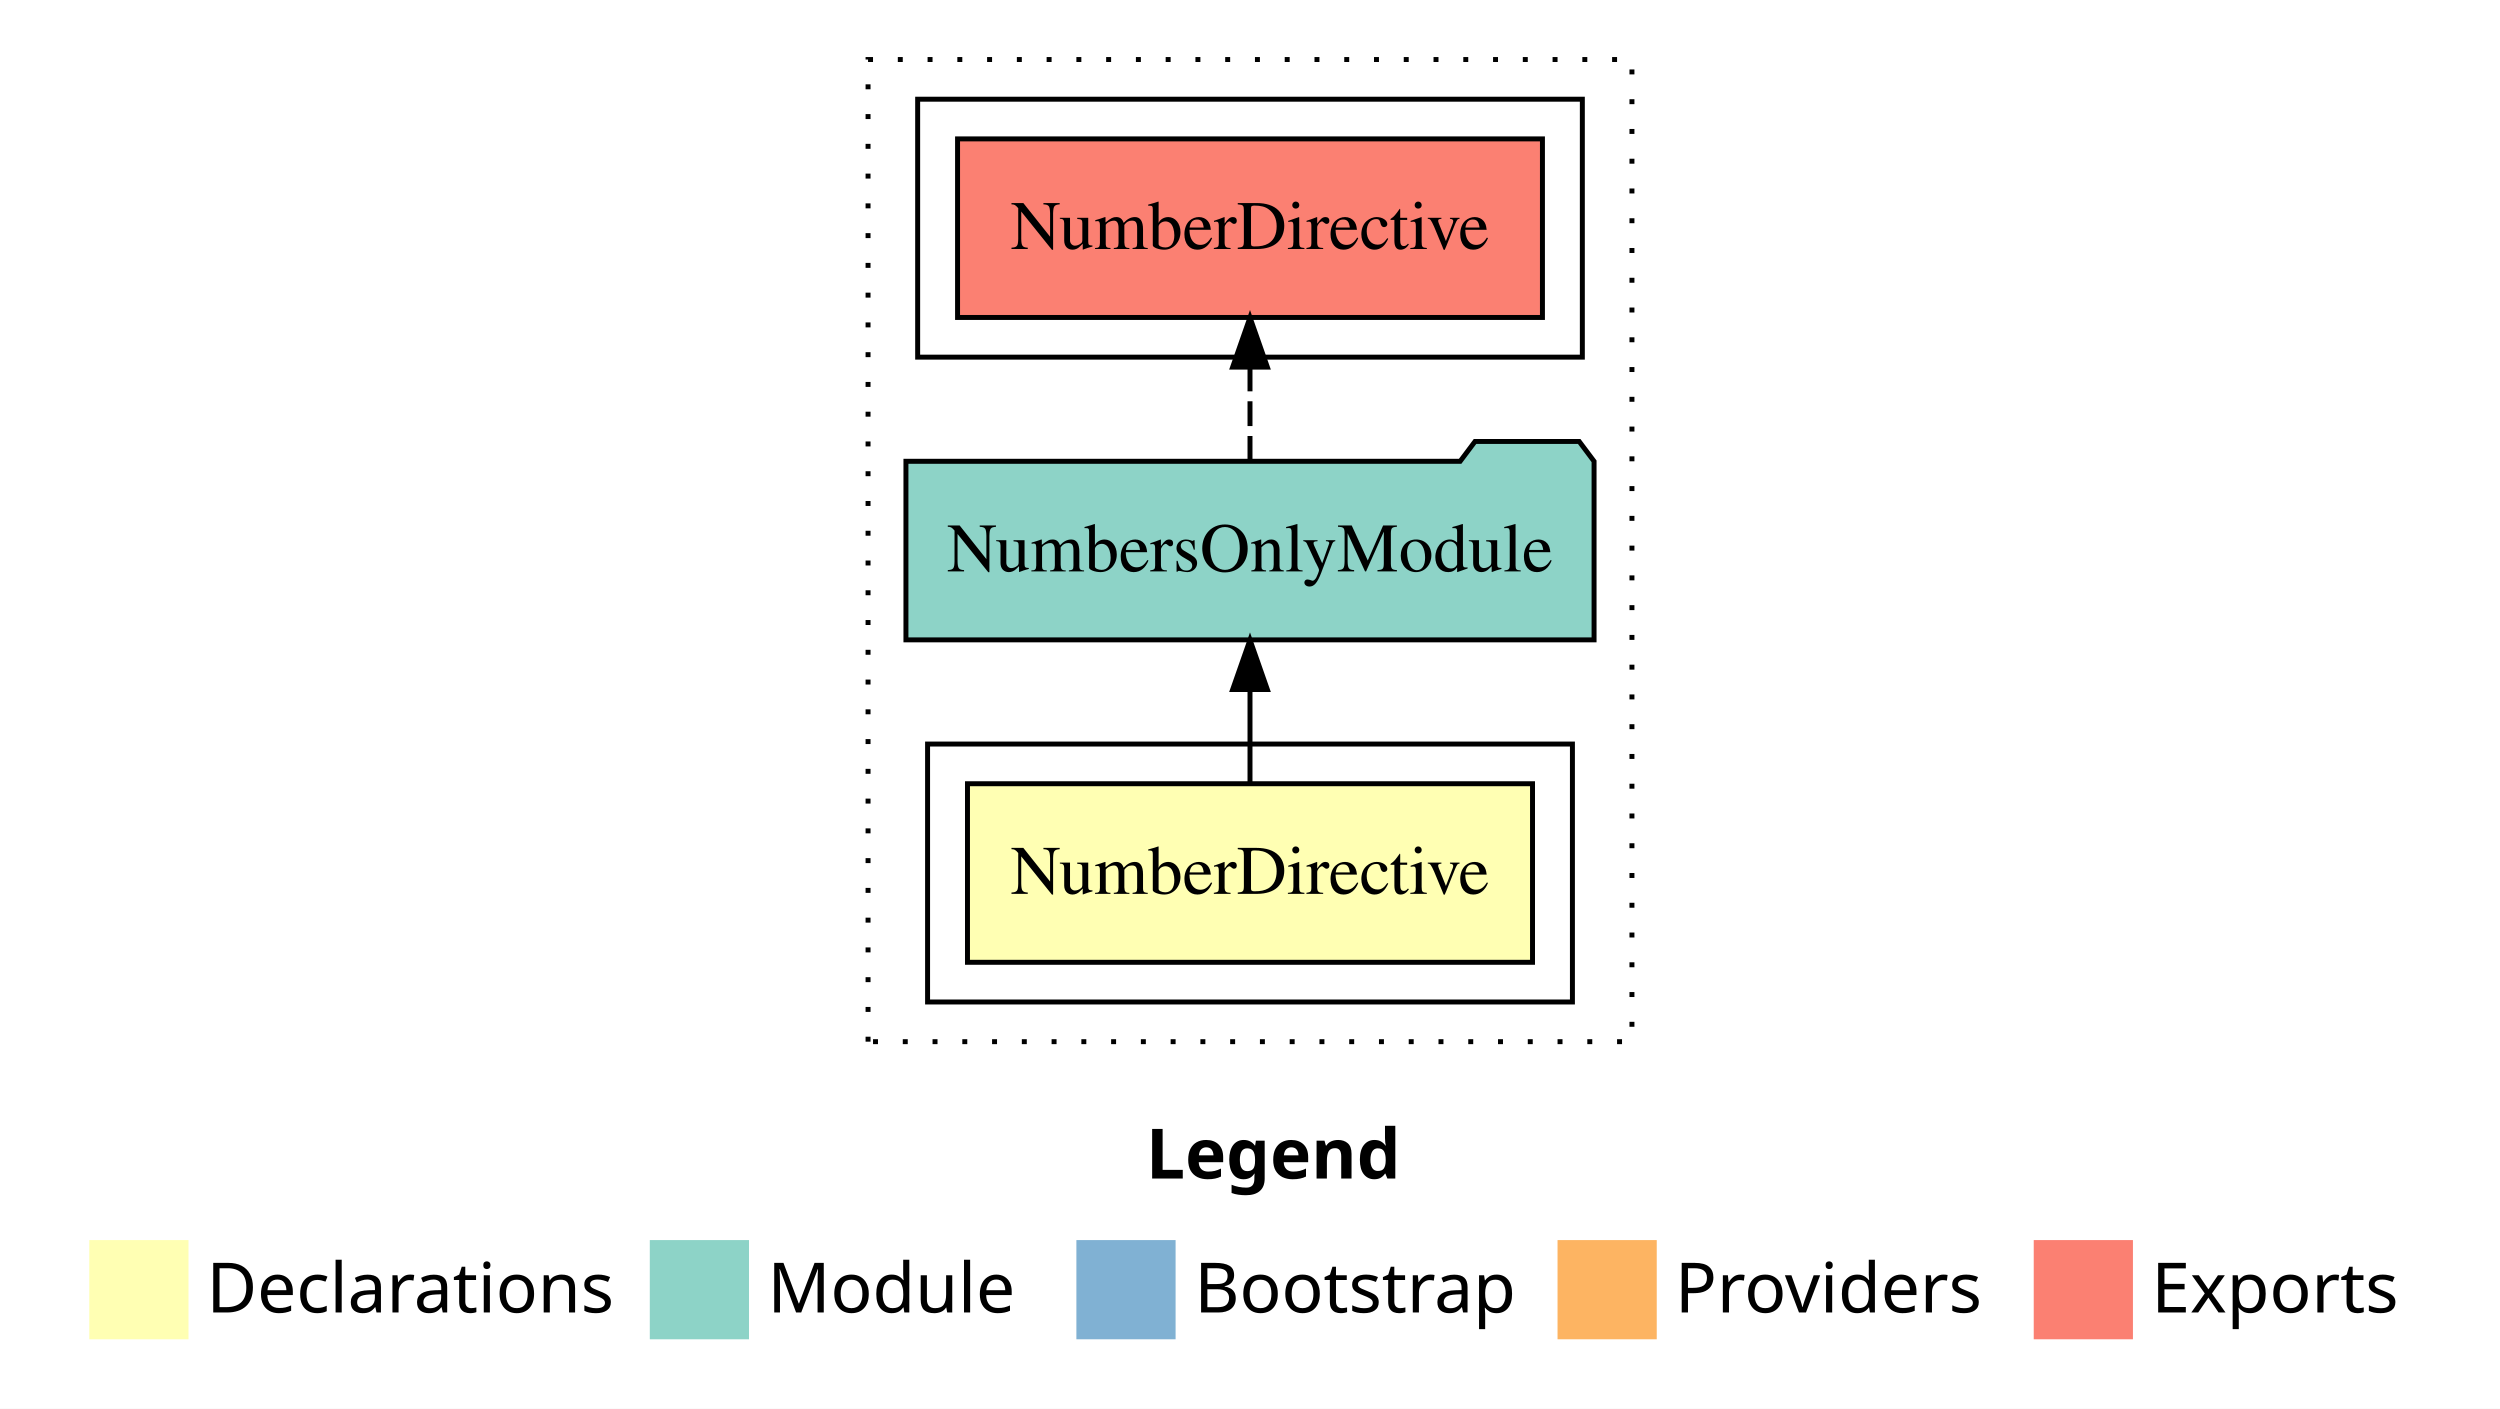
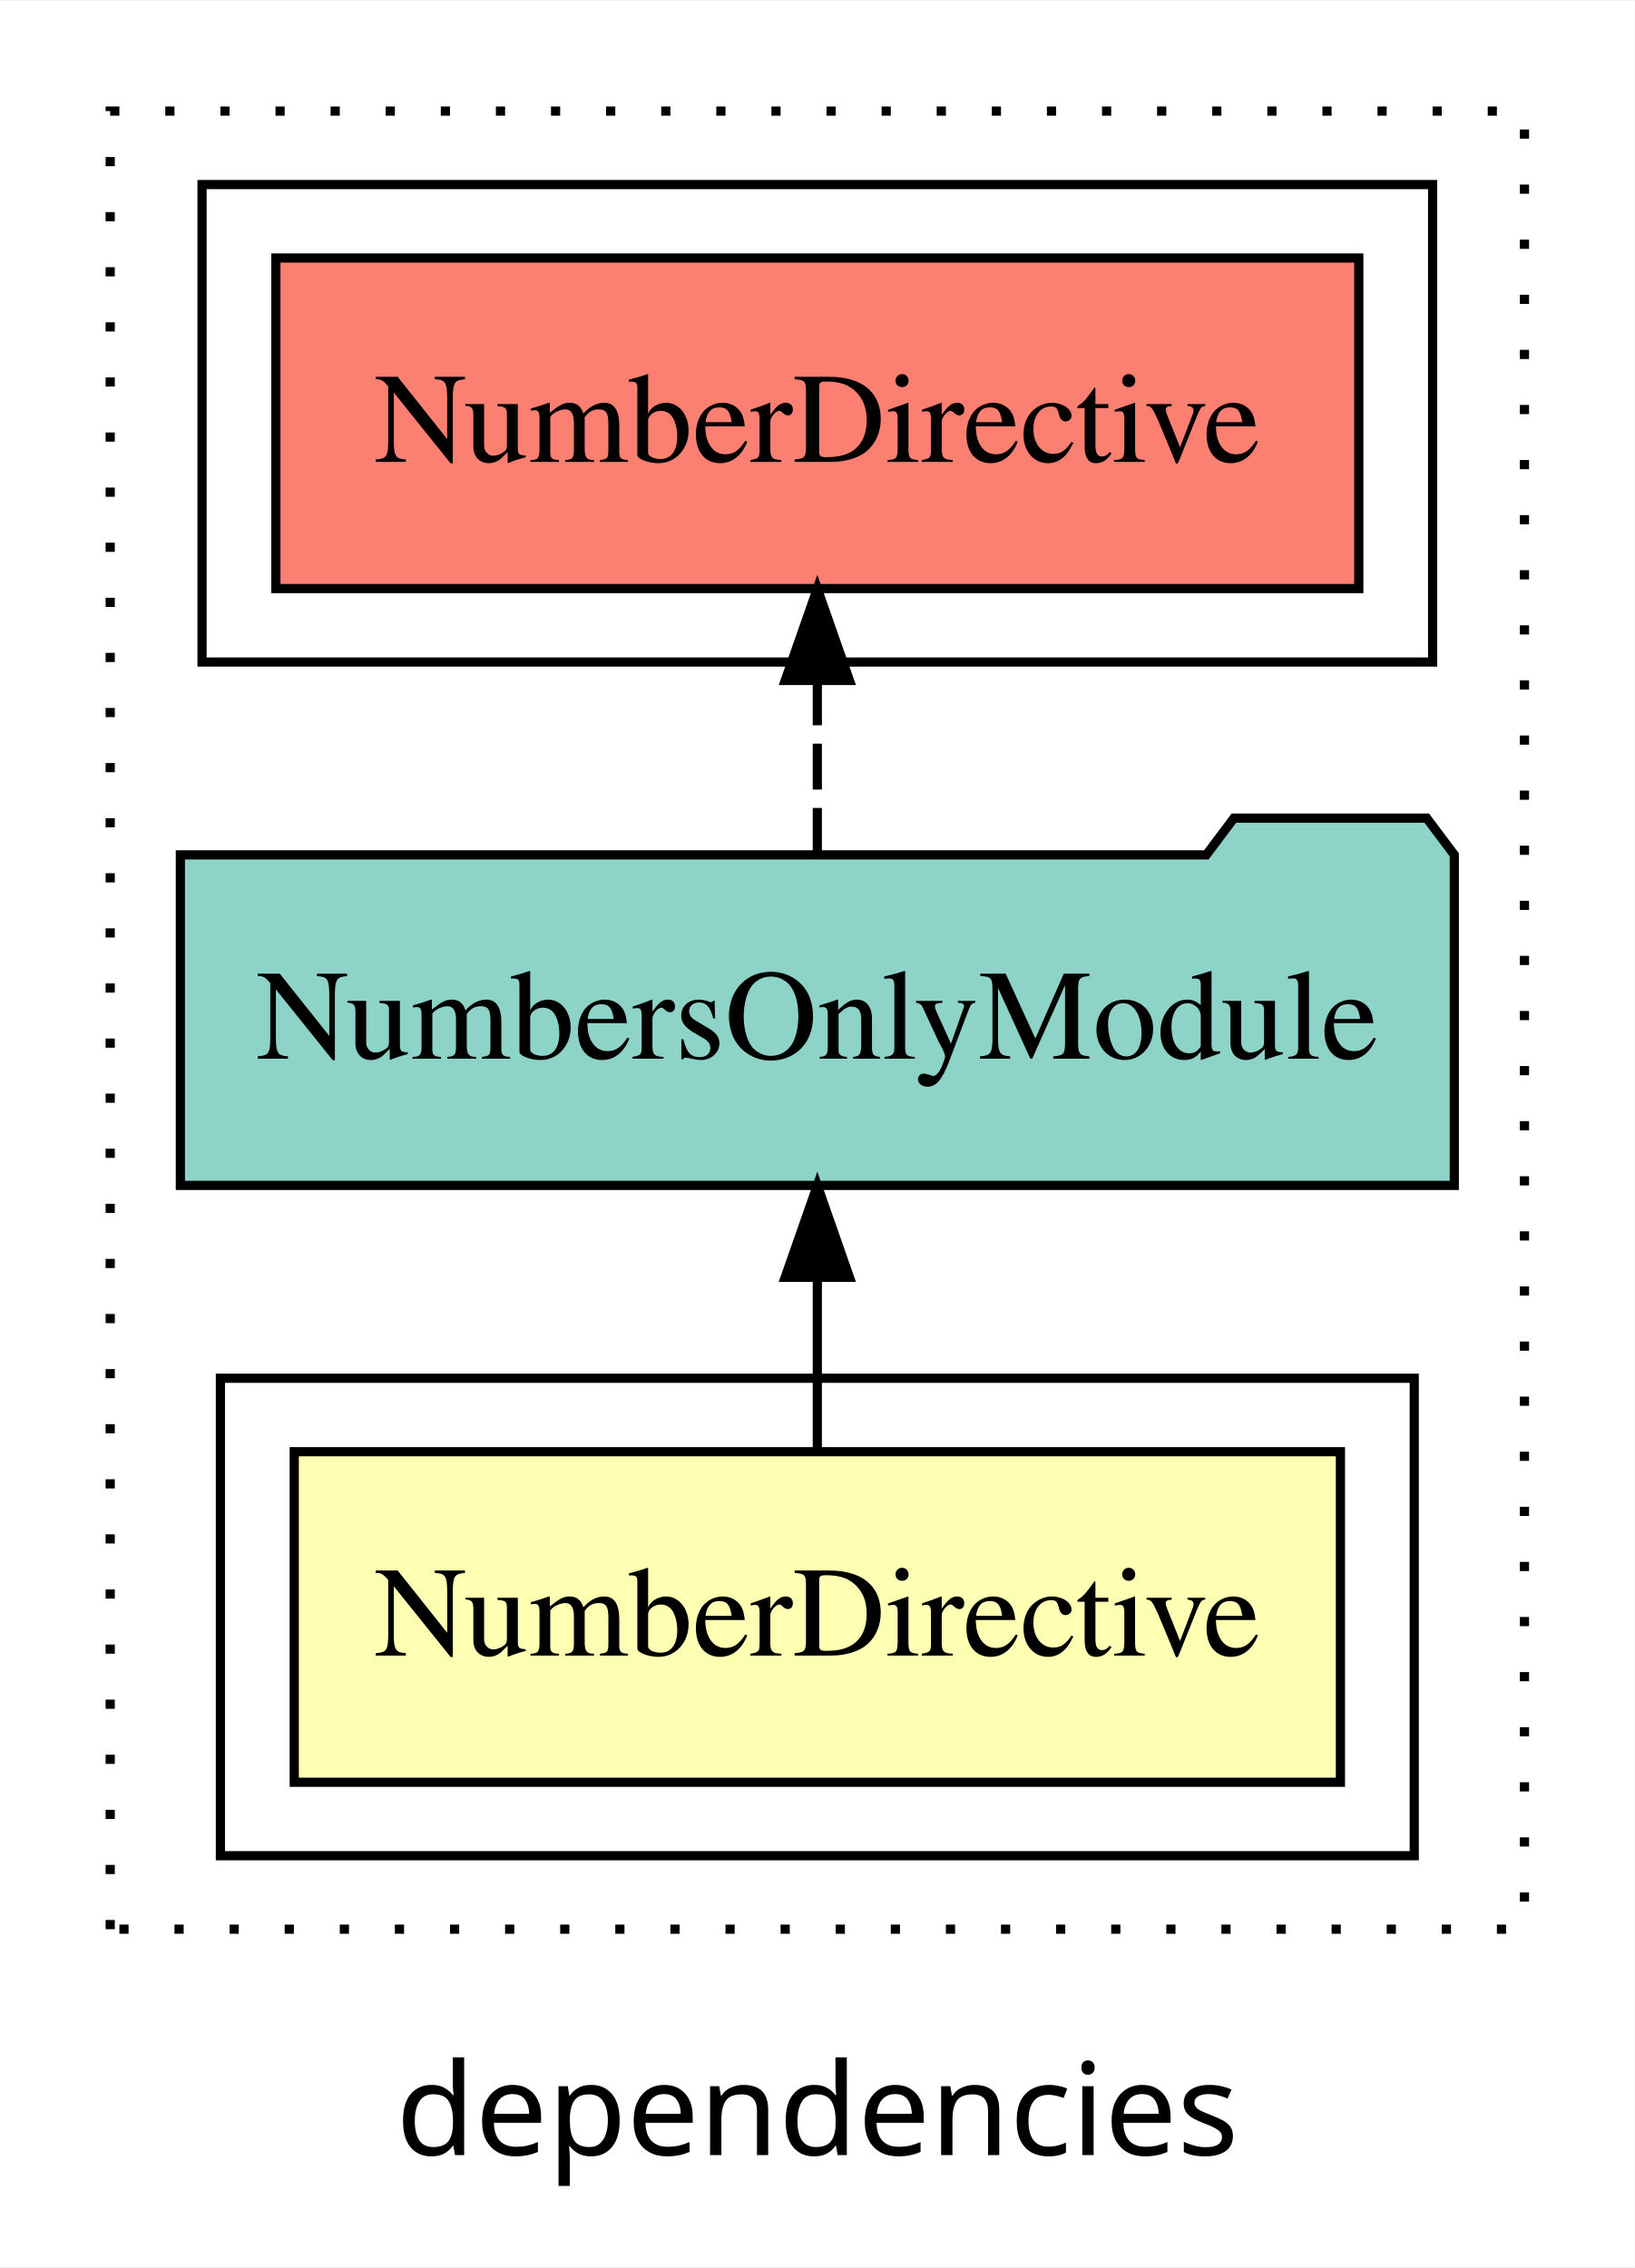
- <svg xmlns="http://www.w3.org/2000/svg" width="504pt" height="284pt" viewBox="0.00 0.00 504.00 284.00">
-   <g id="graph0" class="graph" transform="scale(1 1) rotate(0) translate(4 280)">
-     <polygon fill="#ffffff" stroke="transparent" points="-4,4 -4,-280 500,-280 500,4 -4,4" />
-     <text text-anchor="start" x="227.009" y="-42.4" font-family="sans-serif" font-weight="bold" font-size="14.00" fill="#000000">Legend</text>
-     <polygon fill="#ffffb3" stroke="transparent" points="14,-10 14,-30 34,-30 34,-10 14,-10" />
-     <text text-anchor="start" x="37.629" y="-15.4" font-family="sans-serif" font-size="14.00" fill="#000000">  Declarations</text>
-     <polygon fill="#8dd3c7" stroke="transparent" points="127,-10 127,-30 147,-30 147,-10 127,-10" />
-     <text text-anchor="start" x="150.725" y="-15.4" font-family="sans-serif" font-size="14.00" fill="#000000">  Module</text>
-     <polygon fill="#80b1d3" stroke="transparent" points="213,-10 213,-30 233,-30 233,-10 213,-10" />
-     <text text-anchor="start" x="236.781" y="-15.4" font-family="sans-serif" font-size="14.00" fill="#000000">  Bootstrap</text>
-     <polygon fill="#fdb462" stroke="transparent" points="310,-10 310,-30 330,-30 330,-10 310,-10" />
-     <text text-anchor="start" x="333.673" y="-15.4" font-family="sans-serif" font-size="14.00" fill="#000000">  Providers</text>
-     <polygon fill="#fb8072" stroke="transparent" points="406,-10 406,-30 426,-30 426,-10 406,-10" />
-     <text text-anchor="start" x="429.726" y="-15.4" font-family="sans-serif" font-size="14.00" fill="#000000">  Exports</text>
+ <svg xmlns="http://www.w3.org/2000/svg" width="178pt" height="247pt" viewBox="0.00 0.00 178.00 246.80">
+   <g id="graph0" class="graph" transform="scale(1 1) rotate(0) translate(4 242.8)">
+     <polygon fill="white" stroke="transparent" points="-4,4 -4,-242.8 174,-242.8 174,4 -4,4" />
+     <text text-anchor="middle" x="85" y="-8.2" font-family="sans-serif" font-size="14.00">dependencies</text>
    <g id="clust1" class="cluster">
-       <polygon fill="none" stroke="#000000" stroke-dasharray="1,5" points="171,-70 171,-268 325,-268 325,-70 171,-70" />
+       <polygon fill="none" stroke="black" stroke-dasharray="1,5" points="8,-32.8 8,-230.8 162,-230.8 162,-32.8 8,-32.8" />
    </g>
    <g id="clust2" class="cluster">
-       <polygon fill="none" stroke="#000000" points="183,-78 183,-130 313,-130 313,-78 183,-78" />
+       <polygon fill="none" stroke="black" points="20,-40.8 20,-92.8 150,-92.8 150,-40.8 20,-40.8" />
    </g>
    <g id="clust5" class="cluster">
-       <polygon fill="none" stroke="#000000" points="181,-208 181,-260 315,-260 315,-208 181,-208" />
+       <polygon fill="none" stroke="black" points="18,-170.8 18,-222.8 152,-222.8 152,-170.8 18,-170.8" />
    </g>
    <g id="node1" class="node">
-       <polygon fill="#ffffb3" stroke="#000000" points="304.955,-122 191.045,-122 191.045,-86 304.955,-86 304.955,-122" />
-       <text text-anchor="middle" x="248" y="-99.8" font-family="Times,serif" font-size="14.00" fill="#000000">NumberDirective</text>
+       <polygon fill="#ffffb3" stroke="black" points="141.96,-84.8 28.04,-84.8 28.04,-48.8 141.96,-48.8 141.96,-84.8" />
+       <text text-anchor="middle" x="85" y="-62.6" font-family="Times,serif" font-size="14.00">NumberDirective</text>
    </g>
    <g id="node2" class="node">
-       <polygon fill="#8dd3c7" stroke="#000000" points="317.364,-187 314.364,-191 293.364,-191 290.364,-187 178.636,-187 178.636,-151 317.364,-151 317.364,-187" />
-       <text text-anchor="middle" x="248" y="-164.8" font-family="Times,serif" font-size="14.00" fill="#000000">NumbersOnlyModule</text>
+       <polygon fill="#8dd3c7" stroke="black" points="154.36,-149.8 151.36,-153.8 130.36,-153.8 127.36,-149.8 15.64,-149.8 15.64,-113.8 154.36,-113.8 154.36,-149.8" />
+       <text text-anchor="middle" x="85" y="-127.6" font-family="Times,serif" font-size="14.00">NumbersOnlyModule</text>
    </g>
    <g id="edge1" class="edge">
-       <path fill="none" stroke="#000000" d="M248,-122.106C248,-122.106 248,-140.991 248,-140.991" />
-       <polygon fill="#000000" stroke="#000000" points="244.5,-140.991 248,-150.991 251.5,-140.991 244.5,-140.991" />
+       <path fill="none" stroke="black" d="M85,-84.91C85,-84.91 85,-103.79 85,-103.79" />
+       <polygon fill="black" stroke="black" points="81.5,-103.79 85,-113.79 88.5,-103.79 81.5,-103.79" />
    </g>
    <g id="node3" class="node">
-       <polygon fill="#fb8072" stroke="#000000" points="306.956,-252 189.044,-252 189.044,-216 306.956,-216 306.956,-252" />
-       <text text-anchor="middle" x="248" y="-229.8" font-family="Times,serif" font-size="14.00" fill="#000000">NumberDirective </text>
+       <polygon fill="#fb8072" stroke="black" points="143.96,-214.8 26.04,-214.8 26.04,-178.8 143.96,-178.8 143.96,-214.8" />
+       <text text-anchor="middle" x="85" y="-192.6" font-family="Times,serif" font-size="14.00">NumberDirective </text>
    </g>
    <g id="edge2" class="edge">
-       <path fill="none" stroke="#000000" stroke-dasharray="5,2" d="M248,-187.106C248,-187.106 248,-205.991 248,-205.991" />
-       <polygon fill="#000000" stroke="#000000" points="244.5,-205.991 248,-215.991 251.5,-205.991 244.5,-205.991" />
+       <path fill="none" stroke="black" stroke-dasharray="5,2" d="M85,-149.91C85,-149.91 85,-168.79 85,-168.79" />
+       <polygon fill="black" stroke="black" points="81.5,-168.79 85,-178.79 88.5,-168.79 81.5,-168.79" />
    </g>
  </g>
</svg>
